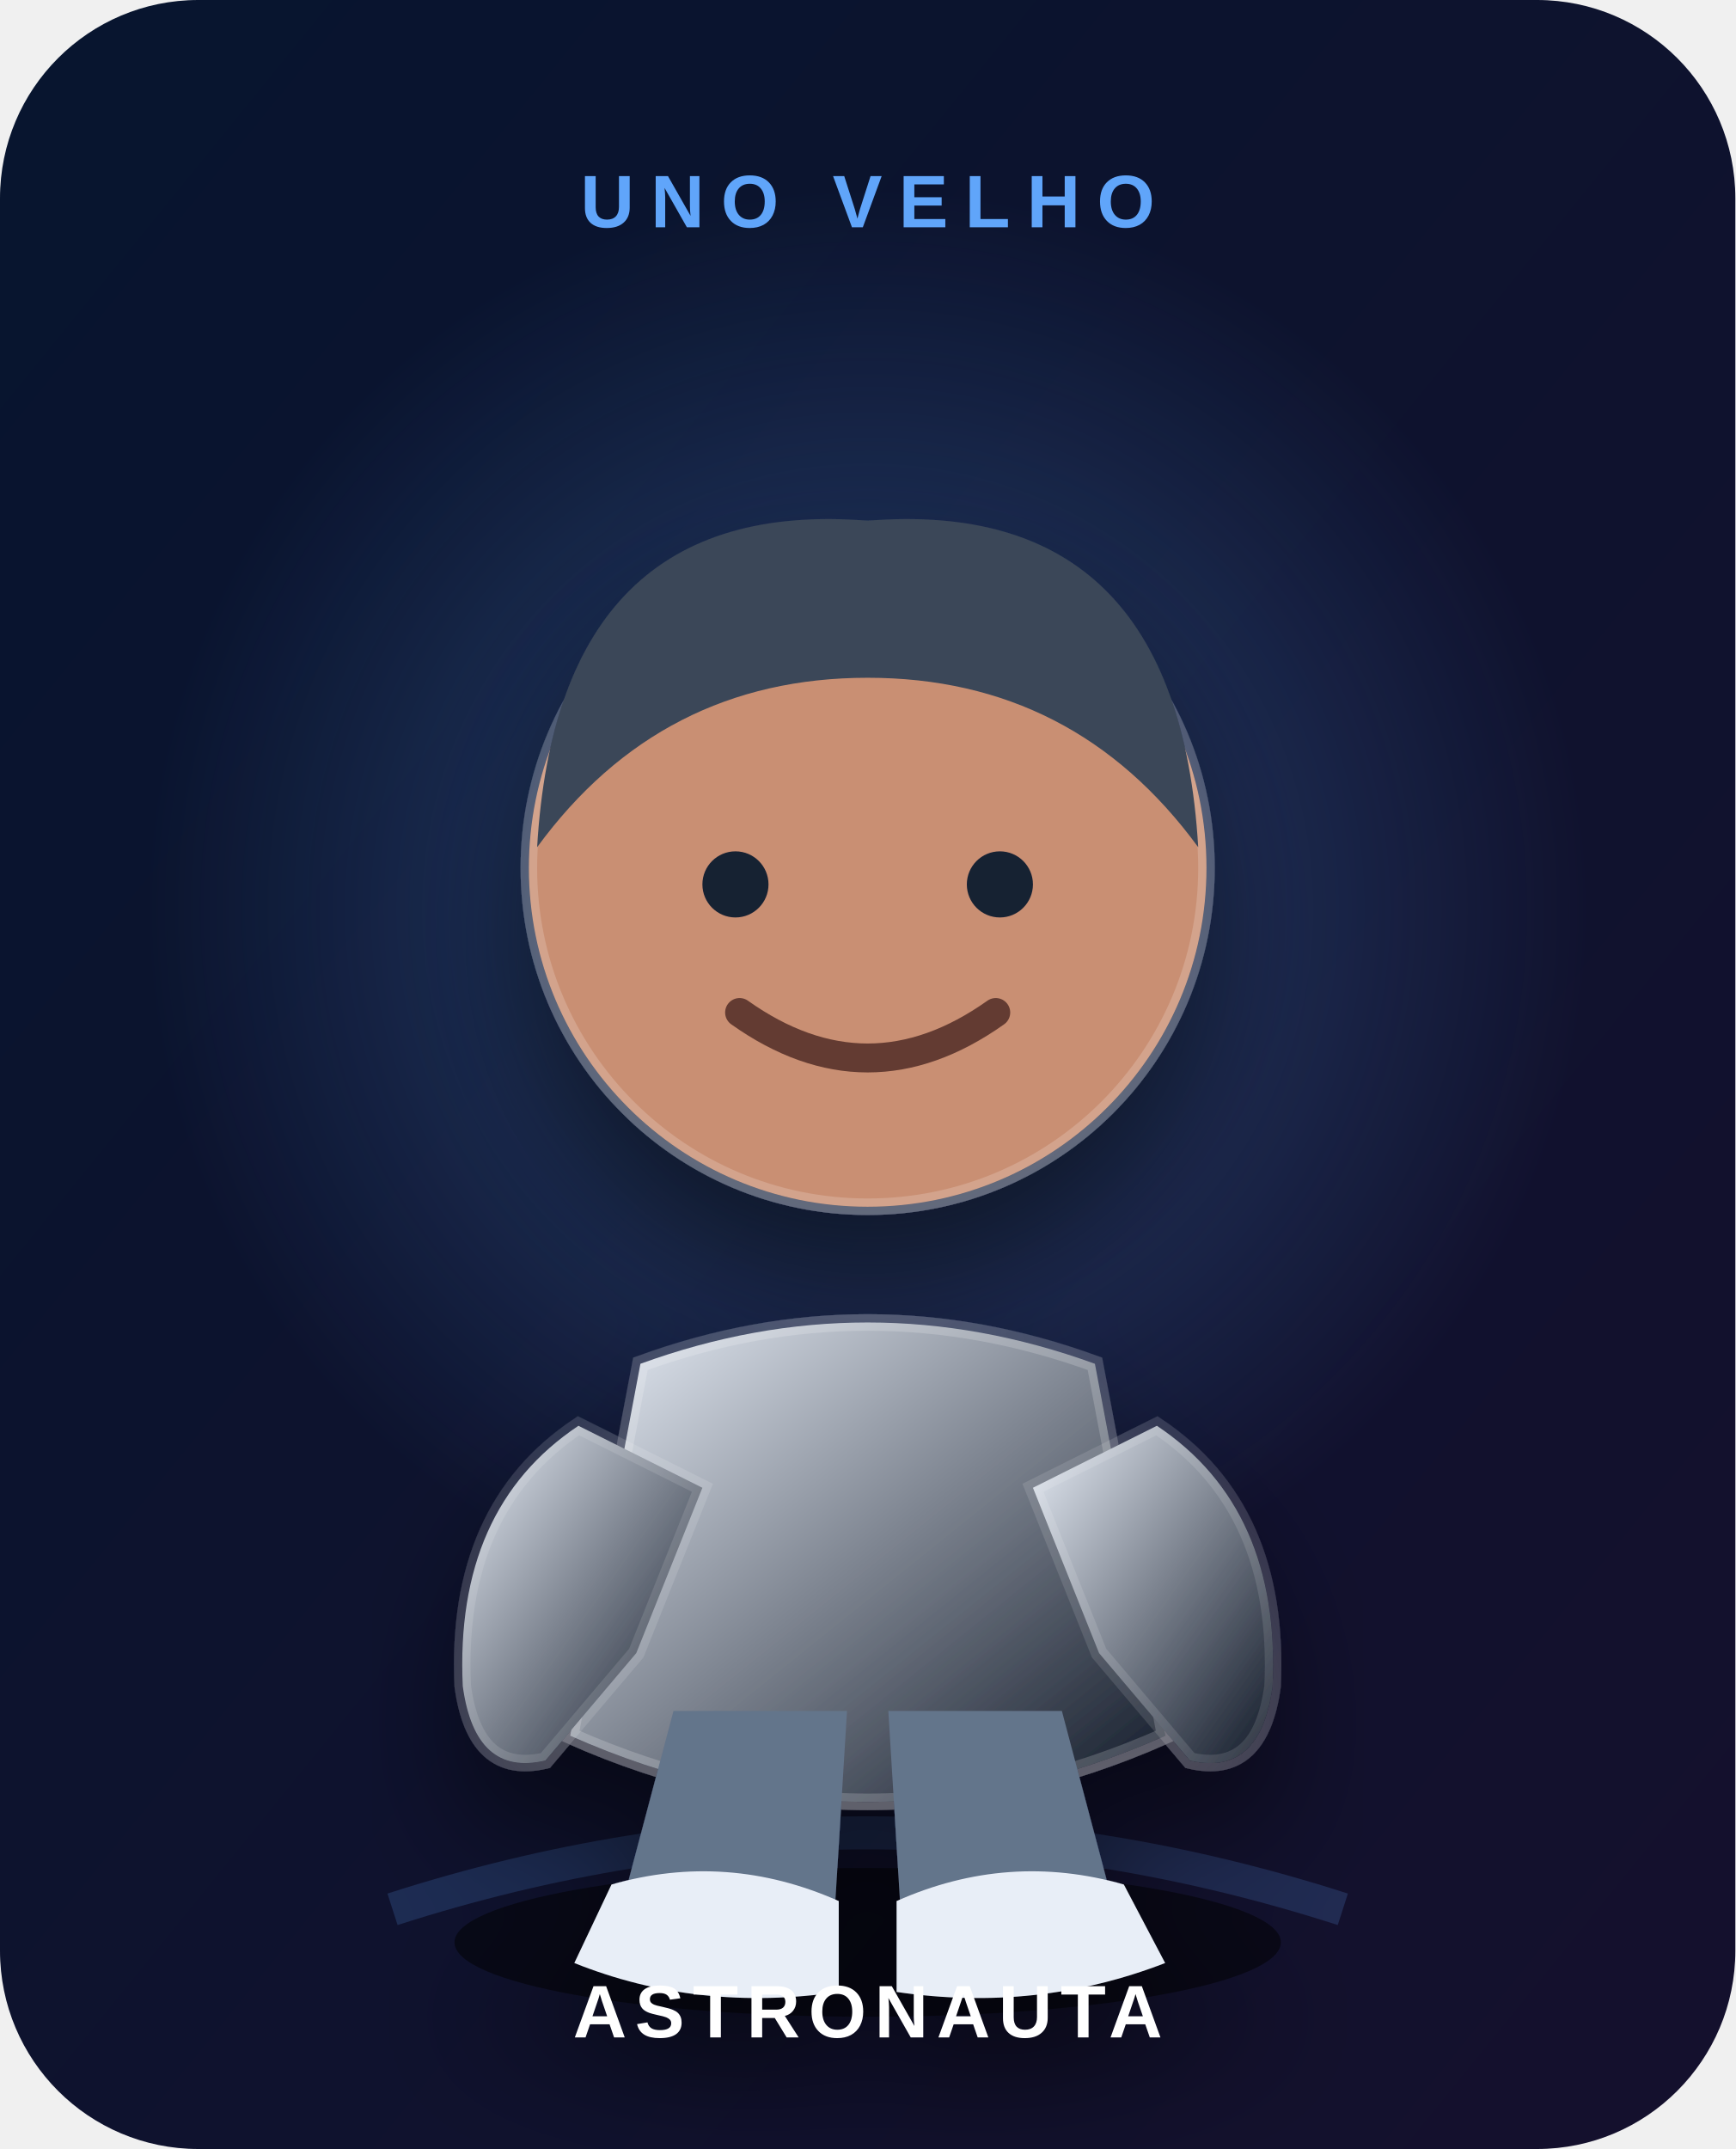
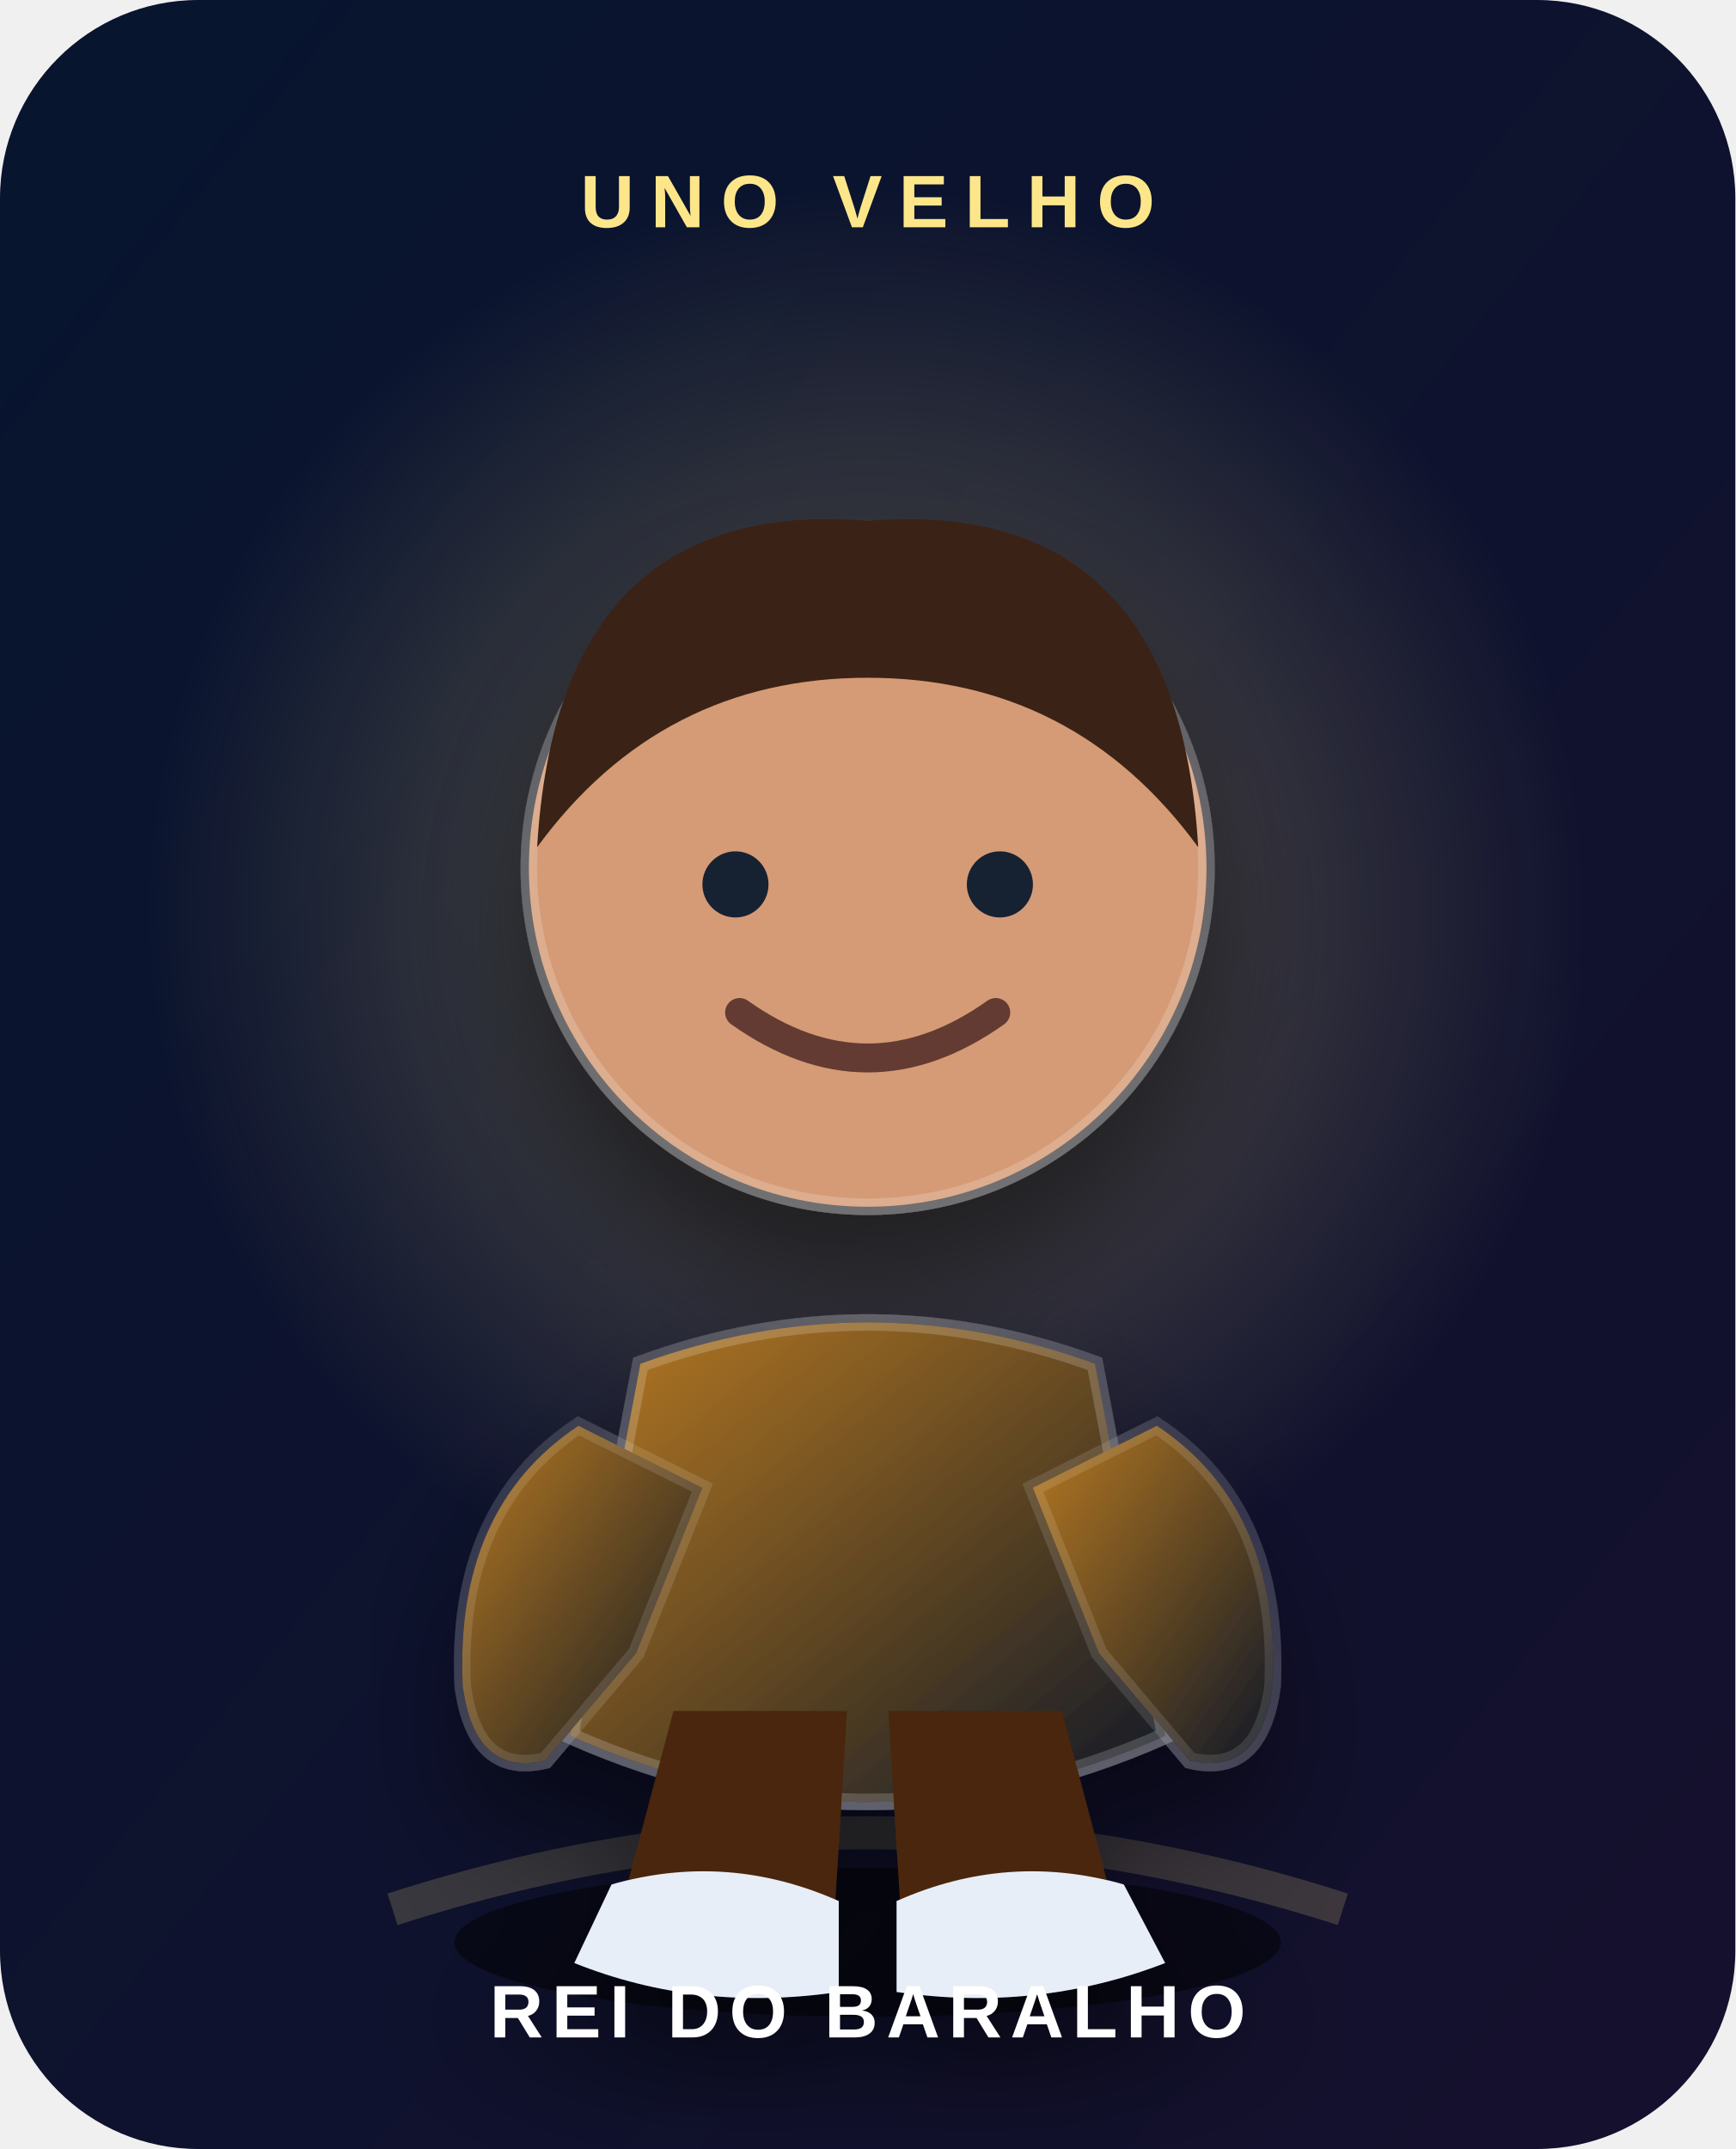
<svg xmlns="http://www.w3.org/2000/svg" viewBox="0 0 420 520">
  <defs>
    <linearGradient id="bg" x1="0" y1="0" x2="1" y2="1">
      <stop stop-color="#07152f" />
      <stop offset="1" stop-color="#15102d" />
    </linearGradient>
    <linearGradient id="shirt" x1="0" y1="0" x2="1" y2="1">
-       <stop stop-color="#e8eef7" />
+       <stop stop-color="#b7791f" />
      <stop offset="1" stop-color="#101827" />
    </linearGradient>
    <radialGradient id="glow">
-       <stop stop-color="#60a5fa" stop-opacity=".34" />
-       <stop offset="1" stop-color="#60a5fa" stop-opacity="0" />
+       <stop stop-color="#fde68a" stop-opacity=".34" />
+       <stop offset="1" stop-color="#fde68a" stop-opacity="0" />
    </radialGradient>
    <filter id="shadow">
      <feDropShadow dx="0" dy="18" stdDeviation="14" flood-color="#000" flood-opacity=".5" />
    </filter>
  </defs>
  <rect width="420" height="520" rx="48" fill="url(#bg)" />
  <circle cx="210" cy="220" r="175" fill="url(#glow)" />
-   <path d="M95 462 Q210 425 325 462" fill="none" stroke="#60a5fa" stroke-opacity=".18" stroke-width="8" />
+   <path d="M95 462 Q210 425 325 462" fill="none" stroke="#fde68a" stroke-opacity=".18" stroke-width="8" />
  <g filter="url(#shadow)">
    <ellipse cx="210" cy="470" rx="100" ry="18" fill="#000" opacity=".5" />
    <path d="M155 330 Q210 310 265 330 L282 420 Q210 452 138 420Z" fill="url(#shirt)" stroke="#fff" stroke-opacity=".18" stroke-width="4" />
    <path d="M140 345 Q110 365 112 408 Q115 430 132 426 L154 400 L170 360Z" fill="url(#shirt)" stroke="#fff" stroke-opacity=".12" stroke-width="4" />
    <path d="M280 345 Q310 365 308 408 Q305 430 288 426 L266 400 L250 360Z" fill="url(#shirt)" stroke="#fff" stroke-opacity=".12" stroke-width="4" />
-     <path d="M163 414 L205 414 L202 463 L150 463Z" fill="#64748b" />
-     <path d="M215 414 L257 414 L270 463 L218 463Z" fill="#64748b" />
+     <path d="M163 414 L205 414 L202 463 L150 463Z" fill="#4a2808" />
+     <path d="M215 414 L257 414 L270 463 L218 463Z" fill="#4a2808" />
    <path d="M148 456 Q176 448 203 460 L203 482 Q169 487 139 475Z" fill="#e8eef7" />
    <path d="M217 460 Q244 448 272 456 L282 475 Q251 487 217 482Z" fill="#e8eef7" />
-     <circle cx="210" cy="210" r="82" fill="#c98f73" stroke="#fff" stroke-opacity=".18" stroke-width="4" />
-     <path d="M130 205 Q135 120 210 126 Q285 120 290 205 Q260 164 210 164 Q160 164 130 205Z" fill="#3b4758" />
+     <circle cx="210" cy="210" r="82" fill="#d59b76" stroke="#fff" stroke-opacity=".18" stroke-width="4" />
+     <path d="M130 205 Q135 120 210 126 Q285 120 290 205 Q260 164 210 164 Q160 164 130 205Z" fill="#3a2412" />
    <circle cx="178" cy="214" r="8" fill="#172033" />
    <circle cx="242" cy="214" r="8" fill="#172033" />
    <path d="M179 245 Q210 267 241 245" fill="none" stroke="#633b31" stroke-width="7" stroke-linecap="round" />
  </g>
-   <text x="210" y="55" text-anchor="middle" fill="#60a5fa" font-family="Arial,sans-serif" font-size="18" font-weight="900" letter-spacing="4">UNO VELHO</text>
-   <text x="210" y="493" text-anchor="middle" fill="#fff" font-family="Arial,sans-serif" font-size="18" font-weight="900" letter-spacing="2">ASTRONAUTA</text>
+   <text x="210" y="55" text-anchor="middle" fill="#fde68a" font-family="Arial,sans-serif" font-size="18" font-weight="900" letter-spacing="4">UNO VELHO</text>
+   <text x="210" y="493" text-anchor="middle" fill="#fff" font-family="Arial,sans-serif" font-size="18" font-weight="900" letter-spacing="2">REI DO BARALHO</text>
</svg>
